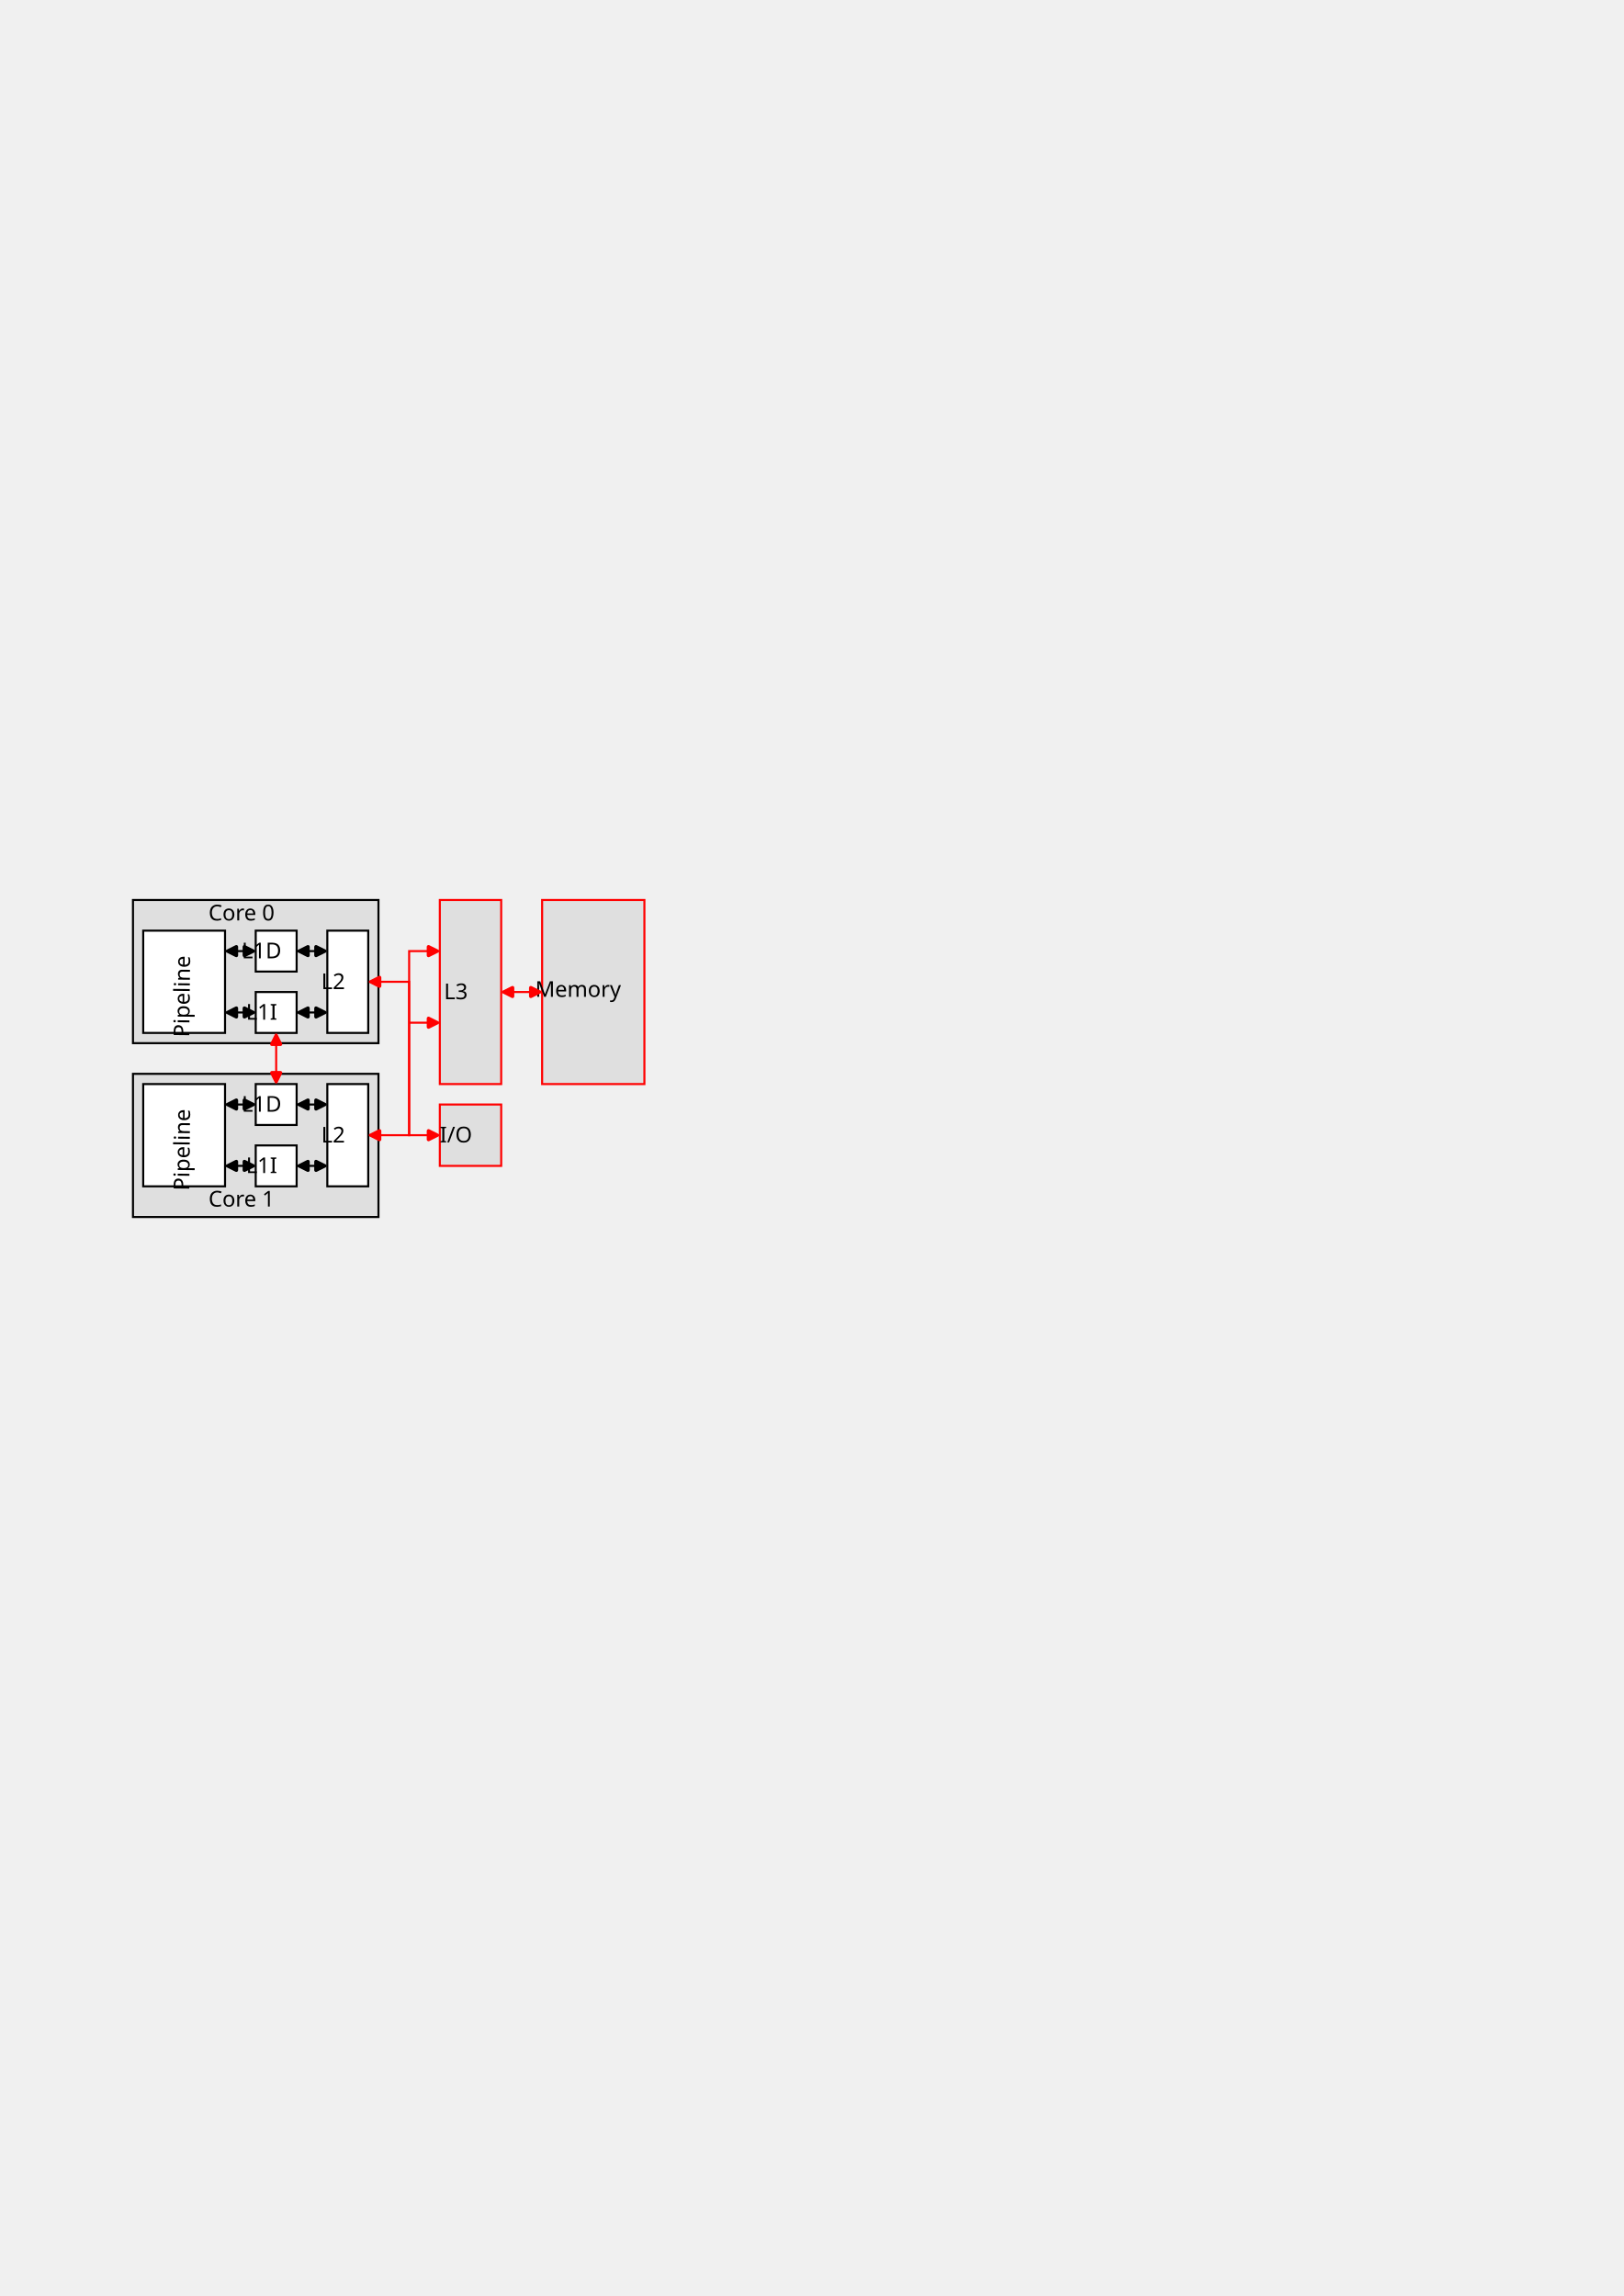
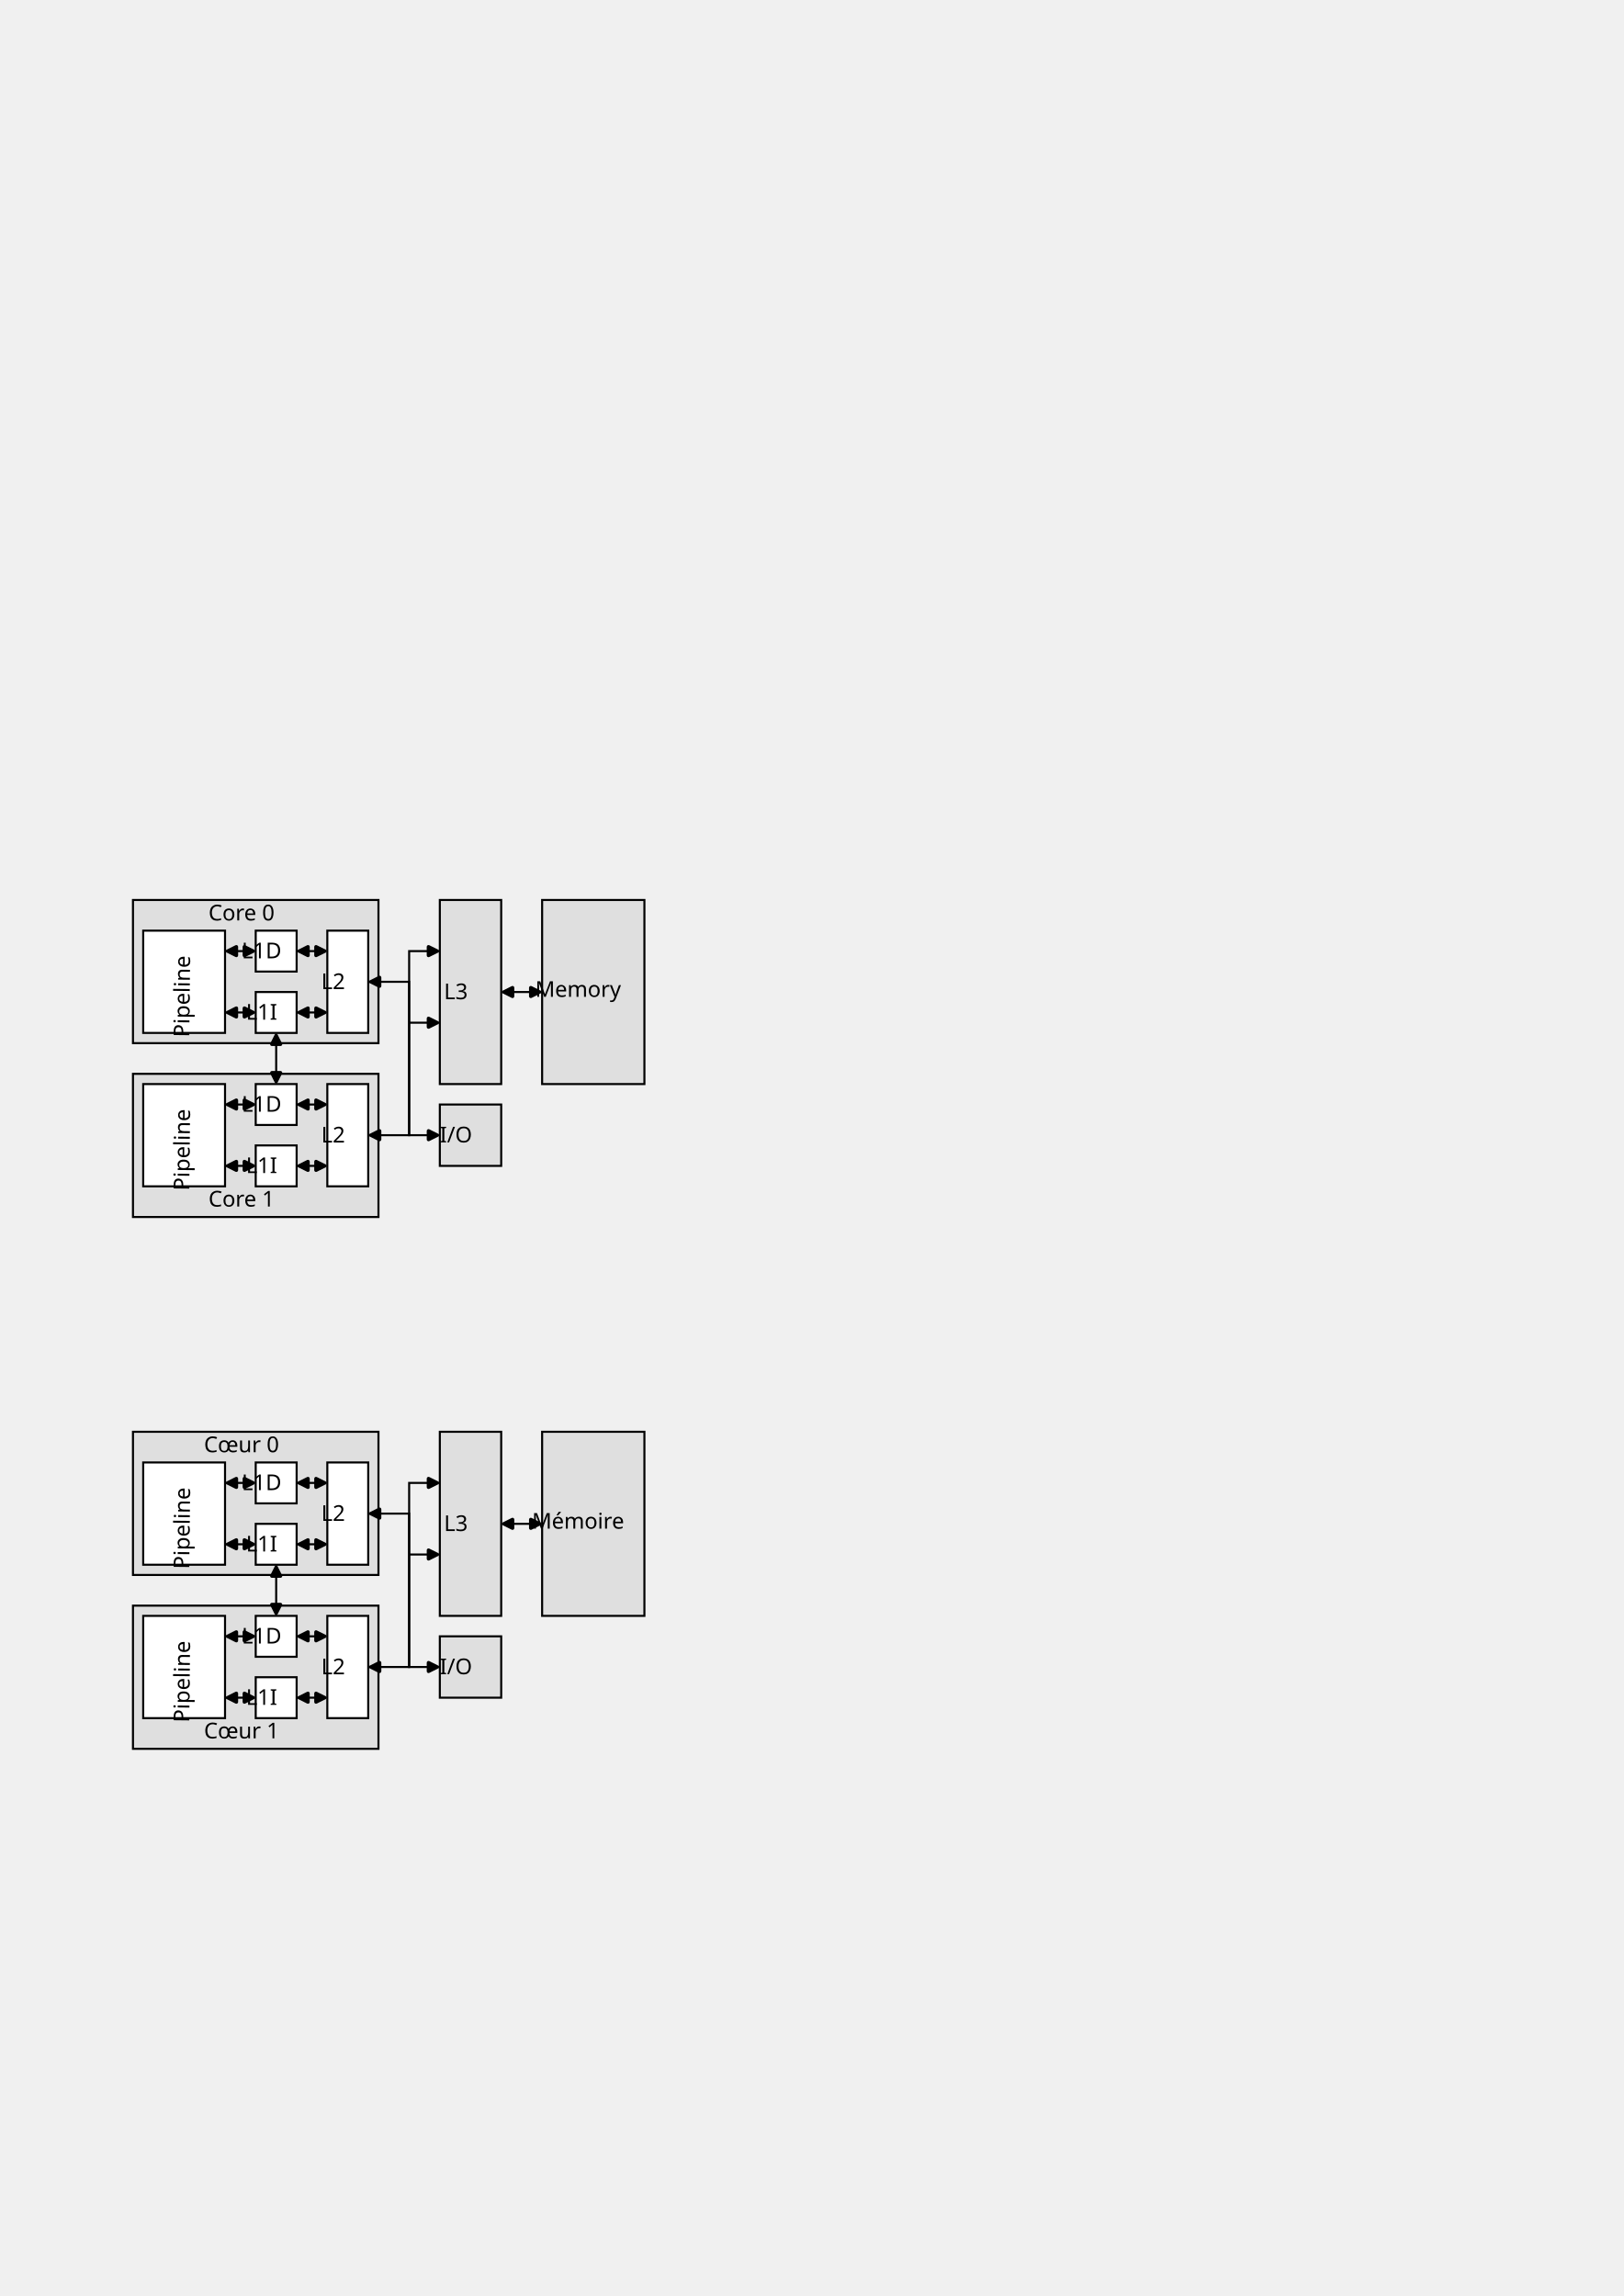
<svg xmlns="http://www.w3.org/2000/svg" width="210mm" height="297mm" viewBox="0 0 210 297" version="1.1" id="svg5">
  <defs id="defs2">
    <marker style="overflow:visible" id="marker1559" refX="0" refY="0" orient="auto-start-reverse" markerWidth="6.135" markerHeight="5.93" viewBox="0 0 6.135 5.93" preserveAspectRatio="xMidYMid">
      <path transform="scale(0.7)" d="m -0.211,-4.106 6.422,3.211 a 1,1 90 0 1 0,1.789 L -0.211,4.106 A 1.236,1.236 31.717 0 1 -2,3 v -6 a 1.236,1.236 148.283 0 1 1.789,-1.106 z" style="fill:context-stroke;fill-rule:evenodd;stroke:none" id="path1557" />
    </marker>
    <marker style="overflow:visible" id="RoundedArrow" refX="0" refY="0" orient="auto-start-reverse" markerWidth="6.135" markerHeight="5.93" viewBox="0 0 6.135 5.93" preserveAspectRatio="xMidYMid">
      <path transform="scale(0.7)" d="m -0.211,-4.106 6.422,3.211 a 1,1 90 0 1 0,1.789 L -0.211,4.106 A 1.236,1.236 31.717 0 1 -2,3 v -6 a 1.236,1.236 148.283 0 1 1.789,-1.106 z" style="fill:context-stroke;fill-rule:evenodd;stroke:none" id="path1367" />
    </marker>
    <marker style="overflow:visible" id="marker1559-0" refX="0" refY="0" orient="auto-start-reverse" markerWidth="6.135" markerHeight="5.93" viewBox="0 0 6.135 5.93" preserveAspectRatio="xMidYMid">
      <path transform="scale(0.7)" d="m -0.211,-4.106 6.422,3.211 a 1,1 90 0 1 0,1.789 L -0.211,4.106 A 1.236,1.236 31.717 0 1 -2,3 v -6 a 1.236,1.236 148.283 0 1 1.789,-1.106 z" style="fill:context-stroke;fill-rule:evenodd;stroke:none" id="path1557-6" />
    </marker>
    <marker style="overflow:visible" id="RoundedArrow-2" refX="0" refY="0" orient="auto-start-reverse" markerWidth="6.135" markerHeight="5.93" viewBox="0 0 6.135 5.93" preserveAspectRatio="xMidYMid">
      <path transform="scale(0.7)" d="m -0.211,-4.106 6.422,3.211 a 1,1 90 0 1 0,1.789 L -0.211,4.106 A 1.236,1.236 31.717 0 1 -2,3 v -6 a 1.236,1.236 148.283 0 1 1.789,-1.106 z" style="fill:context-stroke;fill-rule:evenodd;stroke:none" id="path1367-6" />
    </marker>
    <marker style="overflow:visible" id="marker1559-0-8" refX="0" refY="0" orient="auto-start-reverse" markerWidth="6.135" markerHeight="5.93" viewBox="0 0 6.135 5.93" preserveAspectRatio="xMidYMid">
      <path transform="scale(0.7)" d="m -0.211,-4.106 6.422,3.211 a 1,1 90 0 1 0,1.789 L -0.211,4.106 A 1.236,1.236 31.717 0 1 -2,3 v -6 a 1.236,1.236 148.283 0 1 1.789,-1.106 z" style="fill:context-stroke;fill-rule:evenodd;stroke:none" id="path1557-6-7" />
    </marker>
    <marker style="overflow:visible" id="RoundedArrow-2-9" refX="0" refY="0" orient="auto-start-reverse" markerWidth="6.135" markerHeight="5.93" viewBox="0 0 6.135 5.93" preserveAspectRatio="xMidYMid">
      <path transform="scale(0.7)" d="m -0.211,-4.106 6.422,3.211 a 1,1 90 0 1 0,1.789 L -0.211,4.106 A 1.236,1.236 31.717 0 1 -2,3 v -6 a 1.236,1.236 148.283 0 1 1.789,-1.106 z" style="fill:context-stroke;fill-rule:evenodd;stroke:none" id="path1367-6-2" />
    </marker>
    <marker style="overflow:visible" id="marker1559-0-2" refX="0" refY="0" orient="auto-start-reverse" markerWidth="6.135" markerHeight="5.93" viewBox="0 0 6.135 5.93" preserveAspectRatio="xMidYMid">
      <path transform="scale(0.7)" d="m -0.211,-4.106 6.422,3.211 a 1,1 90 0 1 0,1.789 L -0.211,4.106 A 1.236,1.236 31.717 0 1 -2,3 v -6 a 1.236,1.236 148.283 0 1 1.789,-1.106 z" style="fill:context-stroke;fill-rule:evenodd;stroke:none" id="path1557-6-3" />
    </marker>
    <marker style="overflow:visible" id="RoundedArrow-2-7" refX="0" refY="0" orient="auto-start-reverse" markerWidth="6.135" markerHeight="5.93" viewBox="0 0 6.135 5.93" preserveAspectRatio="xMidYMid">
      <path transform="scale(0.7)" d="m -0.211,-4.106 6.422,3.211 a 1,1 90 0 1 0,1.789 L -0.211,4.106 A 1.236,1.236 31.717 0 1 -2,3 v -6 a 1.236,1.236 148.283 0 1 1.789,-1.106 z" style="fill:context-stroke;fill-rule:evenodd;stroke:none" id="path1367-6-5" />
    </marker>
    <marker style="overflow:visible" id="marker1559-2" refX="0" refY="0" orient="auto-start-reverse" markerWidth="6.135" markerHeight="5.93" viewBox="0 0 6.135 5.93" preserveAspectRatio="xMidYMid">
      <path transform="scale(0.7)" d="m -0.211,-4.106 6.422,3.211 a 1,1 90 0 1 0,1.789 L -0.211,4.106 A 1.236,1.236 31.717 0 1 -2,3 v -6 a 1.236,1.236 148.283 0 1 1.789,-1.106 z" style="fill:context-stroke;fill-rule:evenodd;stroke:none" id="path1557-2" />
    </marker>
    <marker style="overflow:visible" id="RoundedArrow-8" refX="0" refY="0" orient="auto-start-reverse" markerWidth="6.135" markerHeight="5.93" viewBox="0 0 6.135 5.93" preserveAspectRatio="xMidYMid">
      <path transform="scale(0.7)" d="m -0.211,-4.106 6.422,3.211 a 1,1 90 0 1 0,1.789 L -0.211,4.106 A 1.236,1.236 31.717 0 1 -2,3 v -6 a 1.236,1.236 148.283 0 1 1.789,-1.106 z" style="fill:context-stroke;fill-rule:evenodd;stroke:none" id="path1367-9" />
    </marker>
    <marker style="overflow:visible" id="marker1559-0-7" refX="0" refY="0" orient="auto-start-reverse" markerWidth="6.135" markerHeight="5.93" viewBox="0 0 6.135 5.93" preserveAspectRatio="xMidYMid">
      <path transform="scale(0.7)" d="m -0.211,-4.106 6.422,3.211 a 1,1 90 0 1 0,1.789 L -0.211,4.106 A 1.236,1.236 31.717 0 1 -2,3 v -6 a 1.236,1.236 148.283 0 1 1.789,-1.106 z" style="fill:context-stroke;fill-rule:evenodd;stroke:none" id="path1557-6-36" />
    </marker>
    <marker style="overflow:visible" id="RoundedArrow-2-1" refX="0" refY="0" orient="auto-start-reverse" markerWidth="6.135" markerHeight="5.93" viewBox="0 0 6.135 5.93" preserveAspectRatio="xMidYMid">
      <path transform="scale(0.7)" d="m -0.211,-4.106 6.422,3.211 a 1,1 90 0 1 0,1.789 L -0.211,4.106 A 1.236,1.236 31.717 0 1 -2,3 v -6 a 1.236,1.236 148.283 0 1 1.789,-1.106 z" style="fill:context-stroke;fill-rule:evenodd;stroke:none" id="path1367-6-29" />
    </marker>
    <marker style="overflow:visible" id="marker1559-0-8-3" refX="0" refY="0" orient="auto-start-reverse" markerWidth="6.135" markerHeight="5.93" viewBox="0 0 6.135 5.93" preserveAspectRatio="xMidYMid">
      <path transform="scale(0.7)" d="m -0.211,-4.106 6.422,3.211 a 1,1 90 0 1 0,1.789 L -0.211,4.106 A 1.236,1.236 31.717 0 1 -2,3 v -6 a 1.236,1.236 148.283 0 1 1.789,-1.106 z" style="fill:context-stroke;fill-rule:evenodd;stroke:none" id="path1557-6-7-1" />
    </marker>
    <marker style="overflow:visible" id="RoundedArrow-2-9-9" refX="0" refY="0" orient="auto-start-reverse" markerWidth="6.135" markerHeight="5.93" viewBox="0 0 6.135 5.93" preserveAspectRatio="xMidYMid">
      <path transform="scale(0.7)" d="m -0.211,-4.106 6.422,3.211 a 1,1 90 0 1 0,1.789 L -0.211,4.106 A 1.236,1.236 31.717 0 1 -2,3 v -6 a 1.236,1.236 148.283 0 1 1.789,-1.106 z" style="fill:context-stroke;fill-rule:evenodd;stroke:none" id="path1367-6-2-4" />
    </marker>
    <marker style="overflow:visible" id="marker1559-0-2-7" refX="0" refY="0" orient="auto-start-reverse" markerWidth="6.135" markerHeight="5.93" viewBox="0 0 6.135 5.93" preserveAspectRatio="xMidYMid">
      <path transform="scale(0.7)" d="m -0.211,-4.106 6.422,3.211 a 1,1 90 0 1 0,1.789 L -0.211,4.106 A 1.236,1.236 31.717 0 1 -2,3 v -6 a 1.236,1.236 148.283 0 1 1.789,-1.106 z" style="fill:context-stroke;fill-rule:evenodd;stroke:none" id="path1557-6-3-8" />
    </marker>
    <marker style="overflow:visible" id="RoundedArrow-2-7-4" refX="0" refY="0" orient="auto-start-reverse" markerWidth="6.135" markerHeight="5.93" viewBox="0 0 6.135 5.93" preserveAspectRatio="xMidYMid">
      <path transform="scale(0.7)" d="m -0.211,-4.106 6.422,3.211 a 1,1 90 0 1 0,1.789 L -0.211,4.106 A 1.236,1.236 31.717 0 1 -2,3 v -6 a 1.236,1.236 148.283 0 1 1.789,-1.106 z" style="fill:context-stroke;fill-rule:evenodd;stroke:none" id="path1367-6-5-5" />
+     </marker>
+     <marker style="overflow:visible" id="marker1559-3" refX="0" refY="0" orient="auto-start-reverse" markerWidth="6.135" markerHeight="5.93" viewBox="0 0 6.135 5.93" preserveAspectRatio="xMidYMid">
+       <path transform="scale(0.7)" d="m -0.211,-4.106 6.422,3.211 a 1,1 90 0 1 0,1.789 L -0.211,4.106 A 1.236,1.236 31.717 0 1 -2,3 v -6 a 1.236,1.236 148.283 0 1 1.789,-1.106 z" style="fill:context-stroke;fill-rule:evenodd;stroke:none" id="path1557-67" />
+     </marker>
+     <marker style="overflow:visible" id="RoundedArrow-5" refX="0" refY="0" orient="auto-start-reverse" markerWidth="6.135" markerHeight="5.93" viewBox="0 0 6.135 5.93" preserveAspectRatio="xMidYMid">
+       <path transform="scale(0.7)" d="m -0.211,-4.106 6.422,3.211 a 1,1 90 0 1 0,1.789 L -0.211,4.106 A 1.236,1.236 31.717 0 1 -2,3 v -6 a 1.236,1.236 148.283 0 1 1.789,-1.106 z" style="fill:context-stroke;fill-rule:evenodd;stroke:none" id="path1367-3" />
+     </marker>
+     <marker style="overflow:visible" id="marker1559-0-5" refX="0" refY="0" orient="auto-start-reverse" markerWidth="6.135" markerHeight="5.93" viewBox="0 0 6.135 5.93" preserveAspectRatio="xMidYMid">
+       <path transform="scale(0.7)" d="m -0.211,-4.106 6.422,3.211 a 1,1 90 0 1 0,1.789 L -0.211,4.106 A 1.236,1.236 31.717 0 1 -2,3 v -6 a 1.236,1.236 148.283 0 1 1.789,-1.106 z" style="fill:context-stroke;fill-rule:evenodd;stroke:none" id="path1557-6-6" />
+     </marker>
+     <marker style="overflow:visible" id="RoundedArrow-2-2" refX="0" refY="0" orient="auto-start-reverse" markerWidth="6.135" markerHeight="5.93" viewBox="0 0 6.135 5.93" preserveAspectRatio="xMidYMid">
+       <path transform="scale(0.7)" d="m -0.211,-4.106 6.422,3.211 a 1,1 90 0 1 0,1.789 L -0.211,4.106 A 1.236,1.236 31.717 0 1 -2,3 v -6 a 1.236,1.236 148.283 0 1 1.789,-1.106 z" style="fill:context-stroke;fill-rule:evenodd;stroke:none" id="path1367-6-9" />
+     </marker>
+     <marker style="overflow:visible" id="marker1559-0-8-1" refX="0" refY="0" orient="auto-start-reverse" markerWidth="6.135" markerHeight="5.93" viewBox="0 0 6.135 5.93" preserveAspectRatio="xMidYMid">
+       <path transform="scale(0.7)" d="m -0.211,-4.106 6.422,3.211 a 1,1 90 0 1 0,1.789 L -0.211,4.106 A 1.236,1.236 31.717 0 1 -2,3 v -6 a 1.236,1.236 148.283 0 1 1.789,-1.106 z" style="fill:context-stroke;fill-rule:evenodd;stroke:none" id="path1557-6-7-2" />
+     </marker>
+     <marker style="overflow:visible" id="RoundedArrow-2-9-7" refX="0" refY="0" orient="auto-start-reverse" markerWidth="6.135" markerHeight="5.93" viewBox="0 0 6.135 5.93" preserveAspectRatio="xMidYMid">
+       <path transform="scale(0.7)" d="m -0.211,-4.106 6.422,3.211 a 1,1 90 0 1 0,1.789 L -0.211,4.106 A 1.236,1.236 31.717 0 1 -2,3 v -6 a 1.236,1.236 148.283 0 1 1.789,-1.106 z" style="fill:context-stroke;fill-rule:evenodd;stroke:none" id="path1367-6-2-0" />
+     </marker>
+     <marker style="overflow:visible" id="marker1559-0-2-9" refX="0" refY="0" orient="auto-start-reverse" markerWidth="6.135" markerHeight="5.93" viewBox="0 0 6.135 5.93" preserveAspectRatio="xMidYMid">
+       <path transform="scale(0.7)" d="m -0.211,-4.106 6.422,3.211 a 1,1 90 0 1 0,1.789 L -0.211,4.106 A 1.236,1.236 31.717 0 1 -2,3 v -6 a 1.236,1.236 148.283 0 1 1.789,-1.106 z" style="fill:context-stroke;fill-rule:evenodd;stroke:none" id="path1557-6-3-3" />
+     </marker>
+     <marker style="overflow:visible" id="RoundedArrow-2-7-6" refX="0" refY="0" orient="auto-start-reverse" markerWidth="6.135" markerHeight="5.93" viewBox="0 0 6.135 5.93" preserveAspectRatio="xMidYMid">
+       <path transform="scale(0.7)" d="m -0.211,-4.106 6.422,3.211 a 1,1 90 0 1 0,1.789 L -0.211,4.106 A 1.236,1.236 31.717 0 1 -2,3 v -6 a 1.236,1.236 148.283 0 1 1.789,-1.106 z" style="fill:context-stroke;fill-rule:evenodd;stroke:none" id="path1367-6-5-0" />
+     </marker>
+     <marker style="overflow:visible" id="marker1559-2-6" refX="0" refY="0" orient="auto-start-reverse" markerWidth="6.135" markerHeight="5.93" viewBox="0 0 6.135 5.93" preserveAspectRatio="xMidYMid">
+       <path transform="scale(0.7)" d="m -0.211,-4.106 6.422,3.211 a 1,1 90 0 1 0,1.789 L -0.211,4.106 A 1.236,1.236 31.717 0 1 -2,3 v -6 a 1.236,1.236 148.283 0 1 1.789,-1.106 z" style="fill:context-stroke;fill-rule:evenodd;stroke:none" id="path1557-2-2" />
+     </marker>
+     <marker style="overflow:visible" id="RoundedArrow-8-6" refX="0" refY="0" orient="auto-start-reverse" markerWidth="6.135" markerHeight="5.93" viewBox="0 0 6.135 5.93" preserveAspectRatio="xMidYMid">
+       <path transform="scale(0.7)" d="m -0.211,-4.106 6.422,3.211 a 1,1 90 0 1 0,1.789 L -0.211,4.106 A 1.236,1.236 31.717 0 1 -2,3 v -6 a 1.236,1.236 148.283 0 1 1.789,-1.106 z" style="fill:context-stroke;fill-rule:evenodd;stroke:none" id="path1367-9-1" />
+     </marker>
+     <marker style="overflow:visible" id="marker1559-0-7-8" refX="0" refY="0" orient="auto-start-reverse" markerWidth="6.135" markerHeight="5.93" viewBox="0 0 6.135 5.93" preserveAspectRatio="xMidYMid">
+       <path transform="scale(0.7)" d="m -0.211,-4.106 6.422,3.211 a 1,1 90 0 1 0,1.789 L -0.211,4.106 A 1.236,1.236 31.717 0 1 -2,3 v -6 a 1.236,1.236 148.283 0 1 1.789,-1.106 z" style="fill:context-stroke;fill-rule:evenodd;stroke:none" id="path1557-6-36-7" />
+     </marker>
+     <marker style="overflow:visible" id="RoundedArrow-2-1-9" refX="0" refY="0" orient="auto-start-reverse" markerWidth="6.135" markerHeight="5.93" viewBox="0 0 6.135 5.93" preserveAspectRatio="xMidYMid">
+       <path transform="scale(0.7)" d="m -0.211,-4.106 6.422,3.211 a 1,1 90 0 1 0,1.789 L -0.211,4.106 A 1.236,1.236 31.717 0 1 -2,3 v -6 a 1.236,1.236 148.283 0 1 1.789,-1.106 z" style="fill:context-stroke;fill-rule:evenodd;stroke:none" id="path1367-6-29-2" />
+     </marker>
+     <marker style="overflow:visible" id="marker1559-0-8-3-0" refX="0" refY="0" orient="auto-start-reverse" markerWidth="6.135" markerHeight="5.93" viewBox="0 0 6.135 5.93" preserveAspectRatio="xMidYMid">
+       <path transform="scale(0.7)" d="m -0.211,-4.106 6.422,3.211 a 1,1 90 0 1 0,1.789 L -0.211,4.106 A 1.236,1.236 31.717 0 1 -2,3 v -6 a 1.236,1.236 148.283 0 1 1.789,-1.106 z" style="fill:context-stroke;fill-rule:evenodd;stroke:none" id="path1557-6-7-1-2" />
+     </marker>
+     <marker style="overflow:visible" id="RoundedArrow-2-9-9-3" refX="0" refY="0" orient="auto-start-reverse" markerWidth="6.135" markerHeight="5.93" viewBox="0 0 6.135 5.93" preserveAspectRatio="xMidYMid">
+       <path transform="scale(0.7)" d="m -0.211,-4.106 6.422,3.211 a 1,1 90 0 1 0,1.789 L -0.211,4.106 A 1.236,1.236 31.717 0 1 -2,3 v -6 a 1.236,1.236 148.283 0 1 1.789,-1.106 z" style="fill:context-stroke;fill-rule:evenodd;stroke:none" id="path1367-6-2-4-7" />
+     </marker>
+     <marker style="overflow:visible" id="marker1559-0-2-7-5" refX="0" refY="0" orient="auto-start-reverse" markerWidth="6.135" markerHeight="5.93" viewBox="0 0 6.135 5.93" preserveAspectRatio="xMidYMid">
+       <path transform="scale(0.7)" d="m -0.211,-4.106 6.422,3.211 a 1,1 90 0 1 0,1.789 L -0.211,4.106 A 1.236,1.236 31.717 0 1 -2,3 v -6 a 1.236,1.236 148.283 0 1 1.789,-1.106 z" style="fill:context-stroke;fill-rule:evenodd;stroke:none" id="path1557-6-3-8-9" />
+     </marker>
+     <marker style="overflow:visible" id="RoundedArrow-2-7-4-2" refX="0" refY="0" orient="auto-start-reverse" markerWidth="6.135" markerHeight="5.93" viewBox="0 0 6.135 5.93" preserveAspectRatio="xMidYMid">
+       <path transform="scale(0.7)" d="m -0.211,-4.106 6.422,3.211 a 1,1 90 0 1 0,1.789 L -0.211,4.106 A 1.236,1.236 31.717 0 1 -2,3 v -6 a 1.236,1.236 148.283 0 1 1.789,-1.106 z" style="fill:context-stroke;fill-rule:evenodd;stroke:none" id="path1367-6-5-5-2" />
    </marker>
  </defs>
  <g id="layer1">
    <rect style="fill:#dfdfdf;stroke:#000000;stroke-width:0.265;stroke-dasharray:none;fill-opacity:1" id="rect1249" width="31.75" height="18.521" x="17.198" y="116.417" />
    <rect style="fill:#ffffff;stroke:#000000;stroke-width:0.265;stroke-dasharray:none" id="rect257" width="10.583" height="13.229" x="18.521" y="120.385" />
    <rect style="fill:#ffffff;stroke:#000000;stroke-width:0.265;stroke-dasharray:none" id="rect257-5" width="5.292" height="5.292" x="33.073" y="120.385" />
    <text xml:space="preserve" style="font-size:2.822px;line-height:1;font-family:'Gentium Book Basic';-inkscape-font-specification:'Gentium Book Basic';text-align:center;text-anchor:middle;stroke-width:0.265" x="-126.812" y="25.886" id="text921" transform="rotate(-89.3978)">
      <tspan style="font-style:normal;font-variant:normal;font-weight:normal;font-stretch:normal;font-size:2.822px;font-family:'Work Sans';-inkscape-font-specification:'Work Sans';text-align:center;text-anchor:middle;stroke-width:0.265" x="-126.812" y="25.886" id="tspan1031">Pipeline</tspan>
    </text>
    <text xml:space="preserve" style="font-size:2.822px;line-height:1;font-family:'Gentium Book Basic';-inkscape-font-specification:'Gentium Book Basic';text-align:center;text-anchor:middle;stroke-width:0.265" x="35.662" y="123.963" id="text921-3">
      <tspan style="font-style:normal;font-variant:normal;font-weight:normal;font-stretch:normal;font-size:2.822px;font-family:'Work Sans';-inkscape-font-specification:'Work Sans';text-align:center;text-anchor:middle;stroke-width:0.265" x="35.662" y="123.963" id="tspan1031-6">L1D</tspan>
    </text>
    <rect style="fill:#ffffff;stroke:#000000;stroke-width:0.265;stroke-dasharray:none" id="rect257-5-2" width="5.292" height="5.292" x="33.073" y="128.323" />
    <text xml:space="preserve" style="font-size:2.822px;line-height:1;font-family:'Gentium Book Basic';-inkscape-font-specification:'Gentium Book Basic';text-align:center;text-anchor:middle;stroke-width:0.265" x="35.662" y="131.9" id="text921-3-9">
      <tspan style="font-style:normal;font-variant:normal;font-weight:normal;font-stretch:normal;font-size:2.822px;font-family:'Work Sans';-inkscape-font-specification:'Work Sans';text-align:center;text-anchor:middle;stroke-width:0.265" x="35.662" y="131.9" id="tspan1031-6-1">L1I</tspan>
    </text>
    <rect style="fill:#ffffff;stroke:#000000;stroke-width:0.265;stroke-dasharray:none" id="rect257-2" width="5.292" height="13.229" x="42.333" y="120.385" />
    <text xml:space="preserve" style="font-size:2.822px;line-height:1;font-family:'Gentium Book Basic';-inkscape-font-specification:'Gentium Book Basic';text-align:center;text-anchor:middle;stroke-width:0.265" x="44.918" y="127.945" id="text921-3-7">
      <tspan style="font-style:normal;font-variant:normal;font-weight:normal;font-stretch:normal;font-size:2.822px;font-family:'Work Sans';-inkscape-font-specification:'Work Sans';text-align:center;text-anchor:middle;stroke-width:0.265" x="44.918" y="127.945" id="tspan1031-6-0">L2</tspan>
    </text>
    <text xml:space="preserve" style="font-size:2.822px;line-height:1;font-family:'Gentium Book Basic';-inkscape-font-specification:'Gentium Book Basic';text-align:center;text-anchor:middle;stroke-width:0.265" x="33.069" y="119.062" id="text921-3-93">
      <tspan style="font-style:normal;font-variant:normal;font-weight:normal;font-stretch:normal;font-size:2.822px;font-family:'Work Sans';-inkscape-font-specification:'Work Sans';text-align:center;text-anchor:middle;stroke-width:0.265" x="33.069" y="119.062" id="tspan1031-6-6">Core 0</tspan>
    </text>
    <path style="fill:none;stroke:#000000;stroke-width:0.265;stroke-linecap:butt;stroke-linejoin:miter;stroke-opacity:1;stroke-dasharray:none;marker-end:url(#RoundedArrow);marker-start:url(#marker1559)" d="M 30.427,123.031 H 31.75" id="path1338" />
    <path style="fill:none;stroke:#000000;stroke-width:0.265;stroke-linecap:butt;stroke-linejoin:miter;stroke-dasharray:none;stroke-opacity:1;marker-start:url(#marker1559-0);marker-end:url(#RoundedArrow-2)" d="M 30.427,130.969 H 31.75" id="path1338-1" />
    <path style="fill:none;stroke:#000000;stroke-width:0.265;stroke-linecap:butt;stroke-linejoin:miter;stroke-dasharray:none;stroke-opacity:1;marker-start:url(#marker1559-0-8);marker-end:url(#RoundedArrow-2-9)" d="m 39.688,130.969 h 1.323" id="path1338-1-0" />
    <path style="fill:none;stroke:#000000;stroke-width:0.265;stroke-linecap:butt;stroke-linejoin:miter;stroke-dasharray:none;stroke-opacity:1;marker-start:url(#marker1559-0-2);marker-end:url(#RoundedArrow-2-7)" d="m 39.688,123.031 h 1.323" id="path1338-1-9" />
    <rect style="fill:#dfdfdf;fill-opacity:1;stroke:#000000;stroke-width:0.265;stroke-dasharray:none" id="rect1249-0" width="31.75" height="18.521" x="17.198" y="138.906" />
    <rect style="fill:#ffffff;stroke:#000000;stroke-width:0.265;stroke-dasharray:none" id="rect257-3" width="10.583" height="13.229" x="18.521" y="140.229" />
    <rect style="fill:#ffffff;stroke:#000000;stroke-width:0.265;stroke-dasharray:none" id="rect257-5-6" width="5.292" height="5.292" x="33.073" y="140.229" />
    <text xml:space="preserve" style="font-size:2.822px;line-height:1;font-family:'Gentium Book Basic';-inkscape-font-specification:'Gentium Book Basic';text-align:center;text-anchor:middle;stroke-width:0.265" x="-146.654" y="26.095" id="text921-1" transform="rotate(-89.3978)">
      <tspan style="font-style:normal;font-variant:normal;font-weight:normal;font-stretch:normal;font-size:2.822px;font-family:'Work Sans';-inkscape-font-specification:'Work Sans';text-align:center;text-anchor:middle;stroke-width:0.265" x="-146.654" y="26.095" id="tspan1031-0">Pipeline</tspan>
    </text>
    <text xml:space="preserve" style="font-size:2.822px;line-height:1;font-family:'Gentium Book Basic';-inkscape-font-specification:'Gentium Book Basic';text-align:center;text-anchor:middle;stroke-width:0.265" x="35.662" y="143.806" id="text921-3-6">
      <tspan style="font-style:normal;font-variant:normal;font-weight:normal;font-stretch:normal;font-size:2.822px;font-family:'Work Sans';-inkscape-font-specification:'Work Sans';text-align:center;text-anchor:middle;stroke-width:0.265" x="35.662" y="143.806" id="tspan1031-6-3">L1D</tspan>
    </text>
    <rect style="fill:#ffffff;stroke:#000000;stroke-width:0.265;stroke-dasharray:none" id="rect257-5-2-2" width="5.292" height="5.292" x="33.073" y="148.167" />
    <text xml:space="preserve" style="font-size:2.822px;line-height:1;font-family:'Gentium Book Basic';-inkscape-font-specification:'Gentium Book Basic';text-align:center;text-anchor:middle;stroke-width:0.265" x="35.662" y="151.744" id="text921-3-9-0">
      <tspan style="font-style:normal;font-variant:normal;font-weight:normal;font-stretch:normal;font-size:2.822px;font-family:'Work Sans';-inkscape-font-specification:'Work Sans';text-align:center;text-anchor:middle;stroke-width:0.265" x="35.662" y="151.744" id="tspan1031-6-1-6">L1I</tspan>
    </text>
    <rect style="fill:#ffffff;stroke:#000000;stroke-width:0.265;stroke-dasharray:none" id="rect257-2-1" width="5.292" height="13.229" x="42.333" y="140.229" />
    <text xml:space="preserve" style="font-size:2.822px;line-height:1;font-family:'Gentium Book Basic';-inkscape-font-specification:'Gentium Book Basic';text-align:center;text-anchor:middle;stroke-width:0.265" x="44.918" y="147.789" id="text921-3-7-5">
      <tspan style="font-style:normal;font-variant:normal;font-weight:normal;font-stretch:normal;font-size:2.822px;font-family:'Work Sans';-inkscape-font-specification:'Work Sans';text-align:center;text-anchor:middle;stroke-width:0.265" x="44.918" y="147.789" id="tspan1031-6-0-5">L2</tspan>
    </text>
    <text xml:space="preserve" style="font-size:2.822px;line-height:1;font-family:'Gentium Book Basic';-inkscape-font-specification:'Gentium Book Basic';text-align:center;text-anchor:middle;stroke-width:0.265" x="33.069" y="156.076" id="text921-3-93-4">
      <tspan style="font-style:normal;font-variant:normal;font-weight:normal;font-stretch:normal;font-size:2.822px;font-family:'Work Sans';-inkscape-font-specification:'Work Sans';text-align:center;text-anchor:middle;stroke-width:0.265" x="33.069" y="156.076" id="tspan1031-6-6-7">Core 1</tspan>
    </text>
    <path style="fill:none;stroke:#000000;stroke-width:0.265;stroke-linecap:butt;stroke-linejoin:miter;stroke-dasharray:none;stroke-opacity:1;marker-start:url(#marker1559-2);marker-end:url(#RoundedArrow-8)" d="m 30.427,142.875 h 1.323" id="path1338-6" />
    <path style="fill:none;stroke:#000000;stroke-width:0.265;stroke-linecap:butt;stroke-linejoin:miter;stroke-dasharray:none;stroke-opacity:1;marker-start:url(#marker1559-0-7);marker-end:url(#RoundedArrow-2-1)" d="m 30.427,150.812 h 1.323" id="path1338-1-5" />
    <path style="fill:none;stroke:#000000;stroke-width:0.265;stroke-linecap:butt;stroke-linejoin:miter;stroke-dasharray:none;stroke-opacity:1;marker-start:url(#marker1559-0-8-3);marker-end:url(#RoundedArrow-2-9-9)" d="m 39.688,150.812 h 1.323" id="path1338-1-0-6" />
    <path style="fill:none;stroke:#000000;stroke-width:0.265;stroke-linecap:butt;stroke-linejoin:miter;stroke-dasharray:none;stroke-opacity:1;marker-start:url(#marker1559-0-2-7);marker-end:url(#RoundedArrow-2-7-4)" d="m 39.688,142.875 h 1.323" id="path1338-1-9-9" />
-     <rect style="fill:#dfdfdf;fill-opacity:1;stroke:#ff0000;stroke-width:0.265;stroke-dasharray:none;stroke-opacity:1" id="rect2489" width="7.937" height="23.813" x="56.885" y="116.417" />
-     <rect style="fill:#dfdfdf;fill-opacity:1;stroke:#ff0000;stroke-width:0.265;stroke-dasharray:none;stroke-opacity:1" id="rect2491" width="7.938" height="7.938" x="56.885" y="142.875" />
+     <rect style="fill:#dfdfdf;fill-opacity:1;stroke:#000000;stroke-width:0.265;stroke-dasharray:none;stroke-opacity:1" id="rect2489" width="7.937" height="23.813" x="56.885" y="116.417" />
+     <rect style="fill:#dfdfdf;fill-opacity:1;stroke:#000000;stroke-width:0.265;stroke-dasharray:none;stroke-opacity:1" id="rect2491" width="7.938" height="7.938" x="56.885" y="142.875" />
    <text xml:space="preserve" style="font-size:2.822px;line-height:1;font-family:'Gentium Book Basic';-inkscape-font-specification:'Gentium Book Basic';text-align:center;text-anchor:middle;stroke-width:0.265" x="60.798" y="147.775" id="text921-3-7-5-3">
      <tspan style="font-style:normal;font-variant:normal;font-weight:normal;font-stretch:normal;font-size:2.822px;font-family:'Work Sans';-inkscape-font-specification:'Work Sans';text-align:center;text-anchor:middle;stroke-width:0.265" x="60.798" y="147.775" id="tspan1031-6-0-5-7">I/O</tspan>
    </text>
    <text xml:space="preserve" style="font-size:2.822px;line-height:1;font-family:'Gentium Book Basic';-inkscape-font-specification:'Gentium Book Basic';text-align:center;text-anchor:middle;stroke-width:0.265" x="60.795" y="129.256" id="text921-3-7-5-3-4">
      <tspan style="font-style:normal;font-variant:normal;font-weight:normal;font-stretch:normal;font-size:2.822px;font-family:'Work Sans';-inkscape-font-specification:'Work Sans';text-align:center;text-anchor:middle;stroke-width:0.265" x="60.795" y="129.256" id="tspan1031-6-0-5-7-5">L3</tspan>
    </text>
-     <rect style="fill:#dfdfdf;fill-opacity:1;stroke:#ff0000;stroke-width:0.265;stroke-dasharray:none;stroke-opacity:1" id="rect2489-2" width="13.229" height="23.813" x="70.115" y="116.417" />
+     <rect style="fill:#dfdfdf;fill-opacity:1;stroke:#000000;stroke-width:0.265;stroke-dasharray:none;stroke-opacity:1" id="rect2489-2" width="13.229" height="23.813" x="70.115" y="116.417" />
    <text xml:space="preserve" style="font-size:2.822px;line-height:1;font-family:'Gentium Book Basic';-inkscape-font-specification:'Gentium Book Basic';text-align:center;text-anchor:middle;stroke-width:0.265" x="76.594" y="128.951" id="text921-3-7-5-3-4-5">
      <tspan style="font-style:normal;font-variant:normal;font-weight:normal;font-stretch:normal;font-size:2.822px;font-family:'Work Sans';-inkscape-font-specification:'Work Sans';text-align:center;text-anchor:middle;stroke-width:0.265" x="76.594" y="128.951" id="tspan1031-6-0-5-7-5-4">Memory</tspan>
    </text>
-     <path style="fill:none;stroke:#ff0000;stroke-width:0.265px;stroke-linecap:butt;stroke-linejoin:miter;stroke-opacity:1;marker-end:url(#marker1559);marker-start:url(#marker1559)" d="m 48.948,127 h 3.969 v 19.844 h 2.646" id="path2598" />
-     <path style="fill:none;stroke:#ff0000;stroke-width:0.265px;stroke-linecap:butt;stroke-linejoin:miter;stroke-opacity:1;marker-start:url(#marker1559);marker-end:url(#marker1559)" d="m 48.948,146.844 h 3.969 l 10e-7,-23.812 H 55.562" id="path2600" />
-     <path style="fill:none;stroke:#ff0000;stroke-width:0.265px;stroke-linecap:butt;stroke-linejoin:miter;stroke-opacity:1;marker-end:url(#marker1559)" d="M 52.917,132.292 H 55.562" id="path2602" />
-     <path style="fill:none;stroke:#ff0000;stroke-width:0.265px;stroke-linecap:butt;stroke-linejoin:miter;stroke-opacity:1;marker-end:url(#marker1559);marker-start:url(#marker1559)" d="m 66.146,128.323 h 2.646" id="path2604" />
-     <path style="fill:none;stroke:#ff0000;stroke-width:0.265px;stroke-linecap:butt;stroke-linejoin:miter;stroke-opacity:1;marker-end:url(#marker1559);marker-start:url(#marker1559)" d="m 35.719,134.938 v 3.969" id="path3018" />
+     <path style="fill:none;stroke:#000000;stroke-width:0.265px;stroke-linecap:butt;stroke-linejoin:miter;stroke-opacity:1;marker-end:url(#marker1559);marker-start:url(#marker1559)" d="m 48.948,127 h 3.969 v 19.844 h 2.646" id="path2598" />
+     <path style="fill:none;stroke:#000000;stroke-width:0.265px;stroke-linecap:butt;stroke-linejoin:miter;stroke-opacity:1;marker-start:url(#marker1559);marker-end:url(#marker1559)" d="m 48.948,146.844 h 3.969 l 10e-7,-23.812 H 55.562" id="path2600" />
+     <path style="fill:none;stroke:#000000;stroke-width:0.265px;stroke-linecap:butt;stroke-linejoin:miter;stroke-opacity:1;marker-end:url(#marker1559)" d="M 52.917,132.292 H 55.562" id="path2602" />
+     <path style="fill:none;stroke:#000000;stroke-width:0.265px;stroke-linecap:butt;stroke-linejoin:miter;stroke-opacity:1;marker-end:url(#marker1559);marker-start:url(#marker1559)" d="m 66.146,128.323 h 2.646" id="path2604" />
+     <path style="fill:none;stroke:#000000;stroke-width:0.265px;stroke-linecap:butt;stroke-linejoin:miter;stroke-opacity:1;marker-end:url(#marker1559);marker-start:url(#marker1559)" d="m 35.719,134.938 v 3.969" id="path3018" />
+     <rect style="fill:#dfdfdf;fill-opacity:1;stroke:#000000;stroke-width:0.265;stroke-dasharray:none" id="rect1249-8" width="31.75" height="18.521" x="17.198" y="185.208" />
+     <rect style="fill:#ffffff;stroke:#000000;stroke-width:0.265;stroke-dasharray:none" id="rect257-9" width="10.583" height="13.229" x="18.521" y="189.177" />
+     <rect style="fill:#ffffff;stroke:#000000;stroke-width:0.265;stroke-dasharray:none" id="rect257-5-7" width="5.292" height="5.292" x="33.073" y="189.177" />
+     <text xml:space="preserve" style="font-size:2.822px;line-height:1;font-family:'Gentium Book Basic';-inkscape-font-specification:'Gentium Book Basic';text-align:center;text-anchor:middle;stroke-width:0.265" x="-195.6" y="26.609" id="text921-36" transform="rotate(-89.3978)">
+       <tspan style="font-style:normal;font-variant:normal;font-weight:normal;font-stretch:normal;font-size:2.822px;font-family:'Work Sans';-inkscape-font-specification:'Work Sans';text-align:center;text-anchor:middle;stroke-width:0.265" x="-195.6" y="26.609" id="tspan1031-1">Pipeline</tspan>
+     </text>
+     <text xml:space="preserve" style="font-size:2.822px;line-height:1;font-family:'Gentium Book Basic';-inkscape-font-specification:'Gentium Book Basic';text-align:center;text-anchor:middle;stroke-width:0.265" x="35.662" y="192.754" id="text921-3-2">
+       <tspan style="font-style:normal;font-variant:normal;font-weight:normal;font-stretch:normal;font-size:2.822px;font-family:'Work Sans';-inkscape-font-specification:'Work Sans';text-align:center;text-anchor:middle;stroke-width:0.265" x="35.662" y="192.754" id="tspan1031-6-9">L1D</tspan>
+     </text>
+     <rect style="fill:#ffffff;stroke:#000000;stroke-width:0.265;stroke-dasharray:none" id="rect257-5-2-3" width="5.292" height="5.292" x="33.073" y="197.115" />
+     <text xml:space="preserve" style="font-size:2.822px;line-height:1;font-family:'Gentium Book Basic';-inkscape-font-specification:'Gentium Book Basic';text-align:center;text-anchor:middle;stroke-width:0.265" x="35.662" y="200.692" id="text921-3-9-1">
+       <tspan style="font-style:normal;font-variant:normal;font-weight:normal;font-stretch:normal;font-size:2.822px;font-family:'Work Sans';-inkscape-font-specification:'Work Sans';text-align:center;text-anchor:middle;stroke-width:0.265" x="35.662" y="200.692" id="tspan1031-6-1-9">L1I</tspan>
+     </text>
+     <rect style="fill:#ffffff;stroke:#000000;stroke-width:0.265;stroke-dasharray:none" id="rect257-2-4" width="5.292" height="13.229" x="42.333" y="189.177" />
+     <text xml:space="preserve" style="font-size:2.822px;line-height:1;font-family:'Gentium Book Basic';-inkscape-font-specification:'Gentium Book Basic';text-align:center;text-anchor:middle;stroke-width:0.265" x="44.918" y="196.737" id="text921-3-7-7">
+       <tspan style="font-style:normal;font-variant:normal;font-weight:normal;font-stretch:normal;font-size:2.822px;font-family:'Work Sans';-inkscape-font-specification:'Work Sans';text-align:center;text-anchor:middle;stroke-width:0.265" x="44.918" y="196.737" id="tspan1031-6-0-8">L2</tspan>
+     </text>
+     <text xml:space="preserve" style="font-size:2.822px;line-height:1;font-family:'Gentium Book Basic';-inkscape-font-specification:'Gentium Book Basic';text-align:center;text-anchor:middle;stroke-width:0.265" x="33.069" y="187.854" id="text921-3-93-45">
+       <tspan style="font-style:normal;font-variant:normal;font-weight:normal;font-stretch:normal;font-size:2.822px;font-family:'Work Sans';-inkscape-font-specification:'Work Sans';text-align:center;text-anchor:middle;stroke-width:0.265" x="33.069" y="187.854" id="tspan1031-6-6-0">Cœur 0</tspan>
+     </text>
+     <path style="fill:none;stroke:#000000;stroke-width:0.265;stroke-linecap:butt;stroke-linejoin:miter;stroke-dasharray:none;stroke-opacity:1;marker-start:url(#marker1559-3);marker-end:url(#RoundedArrow-5)" d="m 30.427,191.823 h 1.323" id="path1338-3" />
+     <path style="fill:none;stroke:#000000;stroke-width:0.265;stroke-linecap:butt;stroke-linejoin:miter;stroke-dasharray:none;stroke-opacity:1;marker-start:url(#marker1559-0-5);marker-end:url(#RoundedArrow-2-2)" d="m 30.427,199.76 h 1.323" id="path1338-1-6" />
+     <path style="fill:none;stroke:#000000;stroke-width:0.265;stroke-linecap:butt;stroke-linejoin:miter;stroke-dasharray:none;stroke-opacity:1;marker-start:url(#marker1559-0-8-1);marker-end:url(#RoundedArrow-2-9-7)" d="m 39.688,199.76 h 1.323" id="path1338-1-0-1" />
+     <path style="fill:none;stroke:#000000;stroke-width:0.265;stroke-linecap:butt;stroke-linejoin:miter;stroke-dasharray:none;stroke-opacity:1;marker-start:url(#marker1559-0-2-9);marker-end:url(#RoundedArrow-2-7-6)" d="m 39.688,191.823 h 1.323" id="path1338-1-9-0" />
+     <rect style="fill:#dfdfdf;fill-opacity:1;stroke:#000000;stroke-width:0.265;stroke-dasharray:none" id="rect1249-0-6" width="31.75" height="18.521" x="17.198" y="207.698" />
+     <rect style="fill:#ffffff;stroke:#000000;stroke-width:0.265;stroke-dasharray:none" id="rect257-3-3" width="10.583" height="13.229" x="18.521" y="209.021" />
+     <rect style="fill:#ffffff;stroke:#000000;stroke-width:0.265;stroke-dasharray:none" id="rect257-5-6-2" width="5.292" height="5.292" x="33.073" y="209.021" />
+     <text xml:space="preserve" style="font-size:2.822px;line-height:1;font-family:'Gentium Book Basic';-inkscape-font-specification:'Gentium Book Basic';text-align:center;text-anchor:middle;stroke-width:0.265" x="-215.442" y="26.818" id="text921-1-0" transform="rotate(-89.3978)">
+       <tspan style="font-style:normal;font-variant:normal;font-weight:normal;font-stretch:normal;font-size:2.822px;font-family:'Work Sans';-inkscape-font-specification:'Work Sans';text-align:center;text-anchor:middle;stroke-width:0.265" x="-215.442" y="26.818" id="tspan1031-0-6">Pipeline</tspan>
+     </text>
+     <text xml:space="preserve" style="font-size:2.822px;line-height:1;font-family:'Gentium Book Basic';-inkscape-font-specification:'Gentium Book Basic';text-align:center;text-anchor:middle;stroke-width:0.265" x="35.662" y="212.598" id="text921-3-6-1">
+       <tspan style="font-style:normal;font-variant:normal;font-weight:normal;font-stretch:normal;font-size:2.822px;font-family:'Work Sans';-inkscape-font-specification:'Work Sans';text-align:center;text-anchor:middle;stroke-width:0.265" x="35.662" y="212.598" id="tspan1031-6-3-5">L1D</tspan>
+     </text>
+     <rect style="fill:#ffffff;stroke:#000000;stroke-width:0.265;stroke-dasharray:none" id="rect257-5-2-2-5" width="5.292" height="5.292" x="33.073" y="216.958" />
+     <text xml:space="preserve" style="font-size:2.822px;line-height:1;font-family:'Gentium Book Basic';-inkscape-font-specification:'Gentium Book Basic';text-align:center;text-anchor:middle;stroke-width:0.265" x="35.662" y="220.536" id="text921-3-9-0-4">
+       <tspan style="font-style:normal;font-variant:normal;font-weight:normal;font-stretch:normal;font-size:2.822px;font-family:'Work Sans';-inkscape-font-specification:'Work Sans';text-align:center;text-anchor:middle;stroke-width:0.265" x="35.662" y="220.536" id="tspan1031-6-1-6-7">L1I</tspan>
+     </text>
+     <rect style="fill:#ffffff;stroke:#000000;stroke-width:0.265;stroke-dasharray:none" id="rect257-2-1-6" width="5.292" height="13.229" x="42.333" y="209.021" />
+     <text xml:space="preserve" style="font-size:2.822px;line-height:1;font-family:'Gentium Book Basic';-inkscape-font-specification:'Gentium Book Basic';text-align:center;text-anchor:middle;stroke-width:0.265" x="44.918" y="216.581" id="text921-3-7-5-5">
+       <tspan style="font-style:normal;font-variant:normal;font-weight:normal;font-stretch:normal;font-size:2.822px;font-family:'Work Sans';-inkscape-font-specification:'Work Sans';text-align:center;text-anchor:middle;stroke-width:0.265" x="44.918" y="216.581" id="tspan1031-6-0-5-6">L2</tspan>
+     </text>
+     <text xml:space="preserve" style="font-size:2.822px;line-height:1;font-family:'Gentium Book Basic';-inkscape-font-specification:'Gentium Book Basic';text-align:center;text-anchor:middle;stroke-width:0.265" x="33.069" y="224.868" id="text921-3-93-4-9">
+       <tspan style="font-style:normal;font-variant:normal;font-weight:normal;font-stretch:normal;font-size:2.822px;font-family:'Work Sans';-inkscape-font-specification:'Work Sans';text-align:center;text-anchor:middle;stroke-width:0.265" x="33.069" y="224.868" id="tspan1031-6-6-7-3">Cœur 1</tspan>
+     </text>
+     <path style="fill:none;stroke:#000000;stroke-width:0.265;stroke-linecap:butt;stroke-linejoin:miter;stroke-dasharray:none;stroke-opacity:1;marker-start:url(#marker1559-2-6);marker-end:url(#RoundedArrow-8-6)" d="m 30.427,211.667 h 1.323" id="path1338-6-7" />
+     <path style="fill:none;stroke:#000000;stroke-width:0.265;stroke-linecap:butt;stroke-linejoin:miter;stroke-dasharray:none;stroke-opacity:1;marker-start:url(#marker1559-0-7-8);marker-end:url(#RoundedArrow-2-1-9)" d="m 30.427,219.604 h 1.323" id="path1338-1-5-4" />
+     <path style="fill:none;stroke:#000000;stroke-width:0.265;stroke-linecap:butt;stroke-linejoin:miter;stroke-dasharray:none;stroke-opacity:1;marker-start:url(#marker1559-0-8-3-0);marker-end:url(#RoundedArrow-2-9-9-3)" d="m 39.688,219.604 h 1.323" id="path1338-1-0-6-5" />
+     <path style="fill:none;stroke:#000000;stroke-width:0.265;stroke-linecap:butt;stroke-linejoin:miter;stroke-dasharray:none;stroke-opacity:1;marker-start:url(#marker1559-0-2-7-5);marker-end:url(#RoundedArrow-2-7-4-2)" d="m 39.688,211.667 h 1.323" id="path1338-1-9-9-2" />
+     <rect style="fill:#dfdfdf;fill-opacity:1;stroke:#000000;stroke-width:0.265;stroke-dasharray:none;stroke-opacity:1" id="rect2489-5" width="7.937" height="23.813" x="56.885" y="185.208" />
+     <rect style="fill:#dfdfdf;fill-opacity:1;stroke:#000000;stroke-width:0.265;stroke-dasharray:none;stroke-opacity:1" id="rect2491-4" width="7.938" height="7.938" x="56.885" y="211.667" />
+     <text xml:space="preserve" style="font-size:2.822px;line-height:1;font-family:'Gentium Book Basic';-inkscape-font-specification:'Gentium Book Basic';text-align:center;text-anchor:middle;stroke-width:0.265" x="60.798" y="216.567" id="text921-3-7-5-3-7">
+       <tspan style="font-style:normal;font-variant:normal;font-weight:normal;font-stretch:normal;font-size:2.822px;font-family:'Work Sans';-inkscape-font-specification:'Work Sans';text-align:center;text-anchor:middle;stroke-width:0.265" x="60.798" y="216.567" id="tspan1031-6-0-5-7-4">I/O</tspan>
+     </text>
+     <text xml:space="preserve" style="font-size:2.822px;line-height:1;font-family:'Gentium Book Basic';-inkscape-font-specification:'Gentium Book Basic';text-align:center;text-anchor:middle;stroke-width:0.265" x="60.795" y="198.047" id="text921-3-7-5-3-4-4">
+       <tspan style="font-style:normal;font-variant:normal;font-weight:normal;font-stretch:normal;font-size:2.822px;font-family:'Work Sans';-inkscape-font-specification:'Work Sans';text-align:center;text-anchor:middle;stroke-width:0.265" x="60.795" y="198.047" id="tspan1031-6-0-5-7-5-3">L3</tspan>
+     </text>
+     <rect style="fill:#dfdfdf;fill-opacity:1;stroke:#000000;stroke-width:0.265;stroke-dasharray:none;stroke-opacity:1" id="rect2489-2-0" width="13.229" height="23.813" x="70.115" y="185.208" />
+     <text xml:space="preserve" style="font-size:2.822px;line-height:1;font-family:'Gentium Book Basic';-inkscape-font-specification:'Gentium Book Basic';text-align:center;text-anchor:middle;stroke-width:0.265" x="76.594" y="197.743" id="text921-3-7-5-3-4-5-7">
+       <tspan style="font-style:normal;font-variant:normal;font-weight:normal;font-stretch:normal;font-size:2.822px;font-family:'Work Sans';-inkscape-font-specification:'Work Sans';text-align:center;text-anchor:middle;stroke-width:0.265" x="76.594" y="197.743" id="tspan1031-6-0-5-7-5-4-8">Mémoire</tspan>
+     </text>
+     <path style="fill:none;stroke:#000000;stroke-width:0.265px;stroke-linecap:butt;stroke-linejoin:miter;stroke-opacity:1;marker-start:url(#marker1559-3);marker-end:url(#marker1559-3)" d="m 48.948,195.792 h 3.969 v 19.844 h 2.646" id="path2598-6" />
+     <path style="fill:none;stroke:#000000;stroke-width:0.265px;stroke-linecap:butt;stroke-linejoin:miter;stroke-opacity:1;marker-start:url(#marker1559-3);marker-end:url(#marker1559-3)" d="m 48.948,215.635 h 3.969 l 10e-7,-23.812 h 2.646" id="path2600-8" />
+     <path style="fill:none;stroke:#000000;stroke-width:0.265px;stroke-linecap:butt;stroke-linejoin:miter;stroke-opacity:1;marker-end:url(#marker1559-3)" d="m 52.917,201.083 h 2.646" id="path2602-8" />
+     <path style="fill:none;stroke:#000000;stroke-width:0.265px;stroke-linecap:butt;stroke-linejoin:miter;stroke-opacity:1;marker-start:url(#marker1559-3);marker-end:url(#marker1559-3)" d="m 66.146,197.115 h 2.646" id="path2604-4" />
+     <path style="fill:none;stroke:#000000;stroke-width:0.265px;stroke-linecap:butt;stroke-linejoin:miter;stroke-opacity:1;marker-start:url(#marker1559-3);marker-end:url(#marker1559-3)" d="m 35.719,203.729 v 3.969" id="path3018-3" />
  </g>
</svg>
